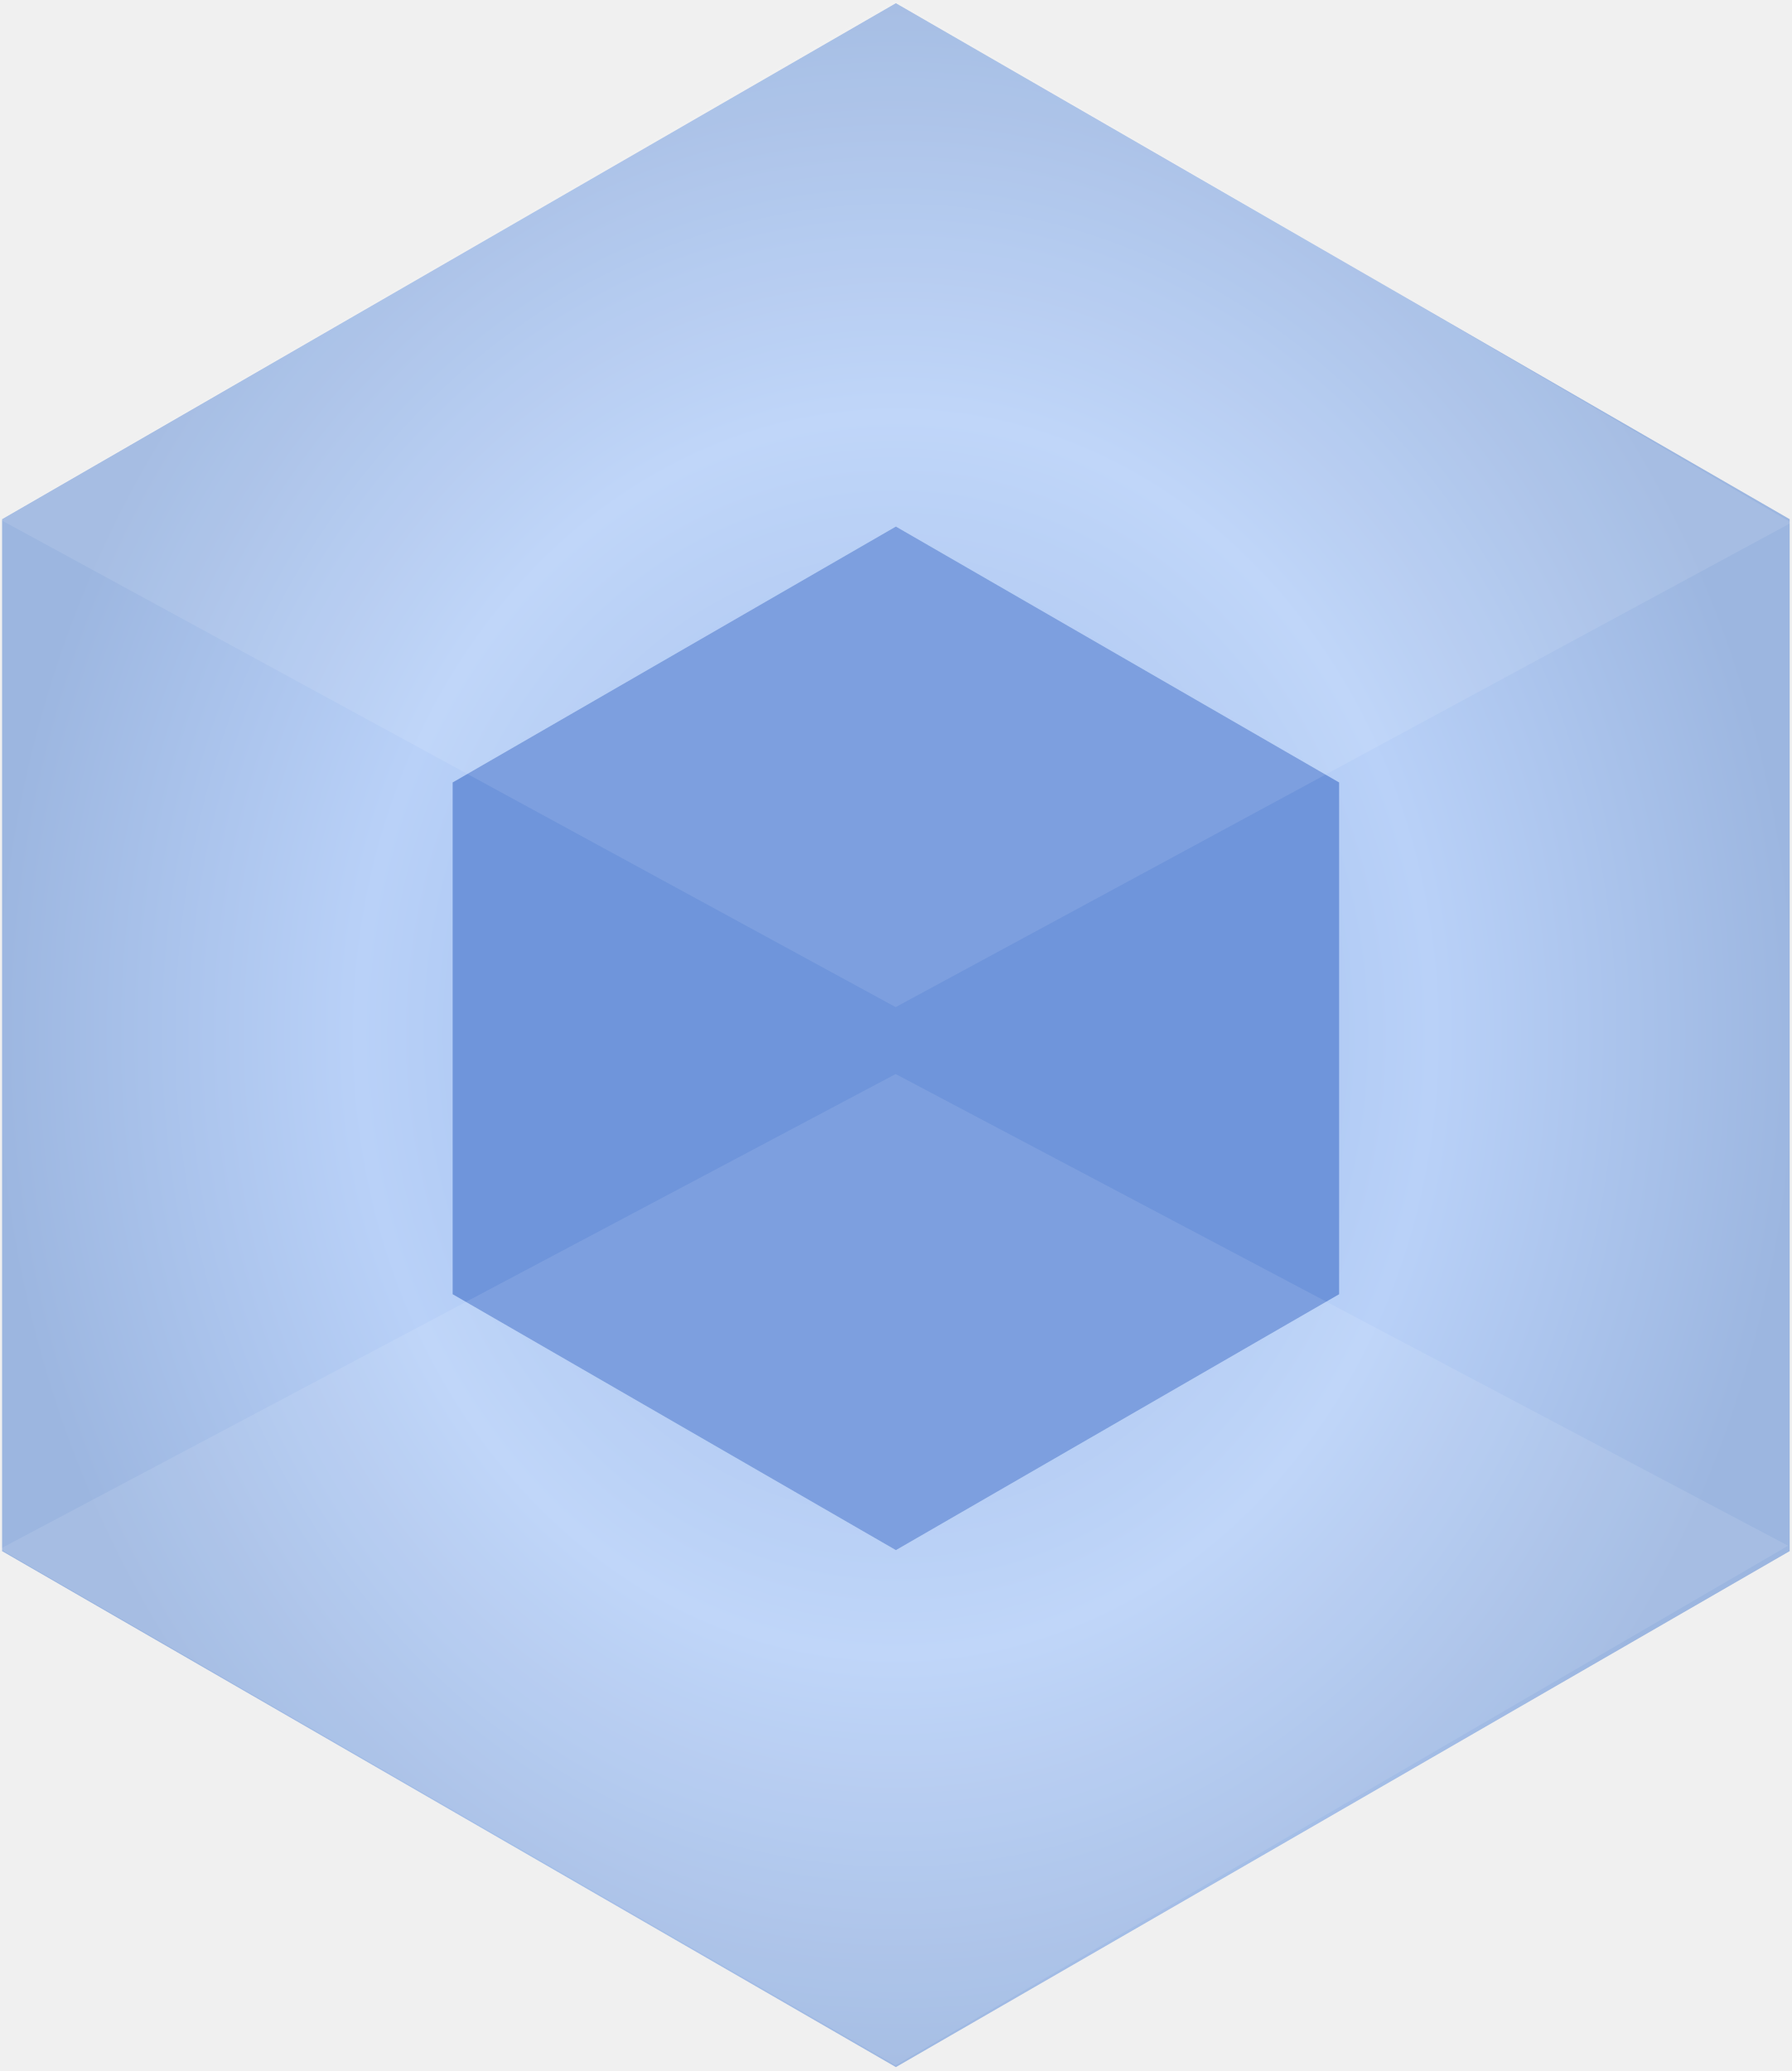
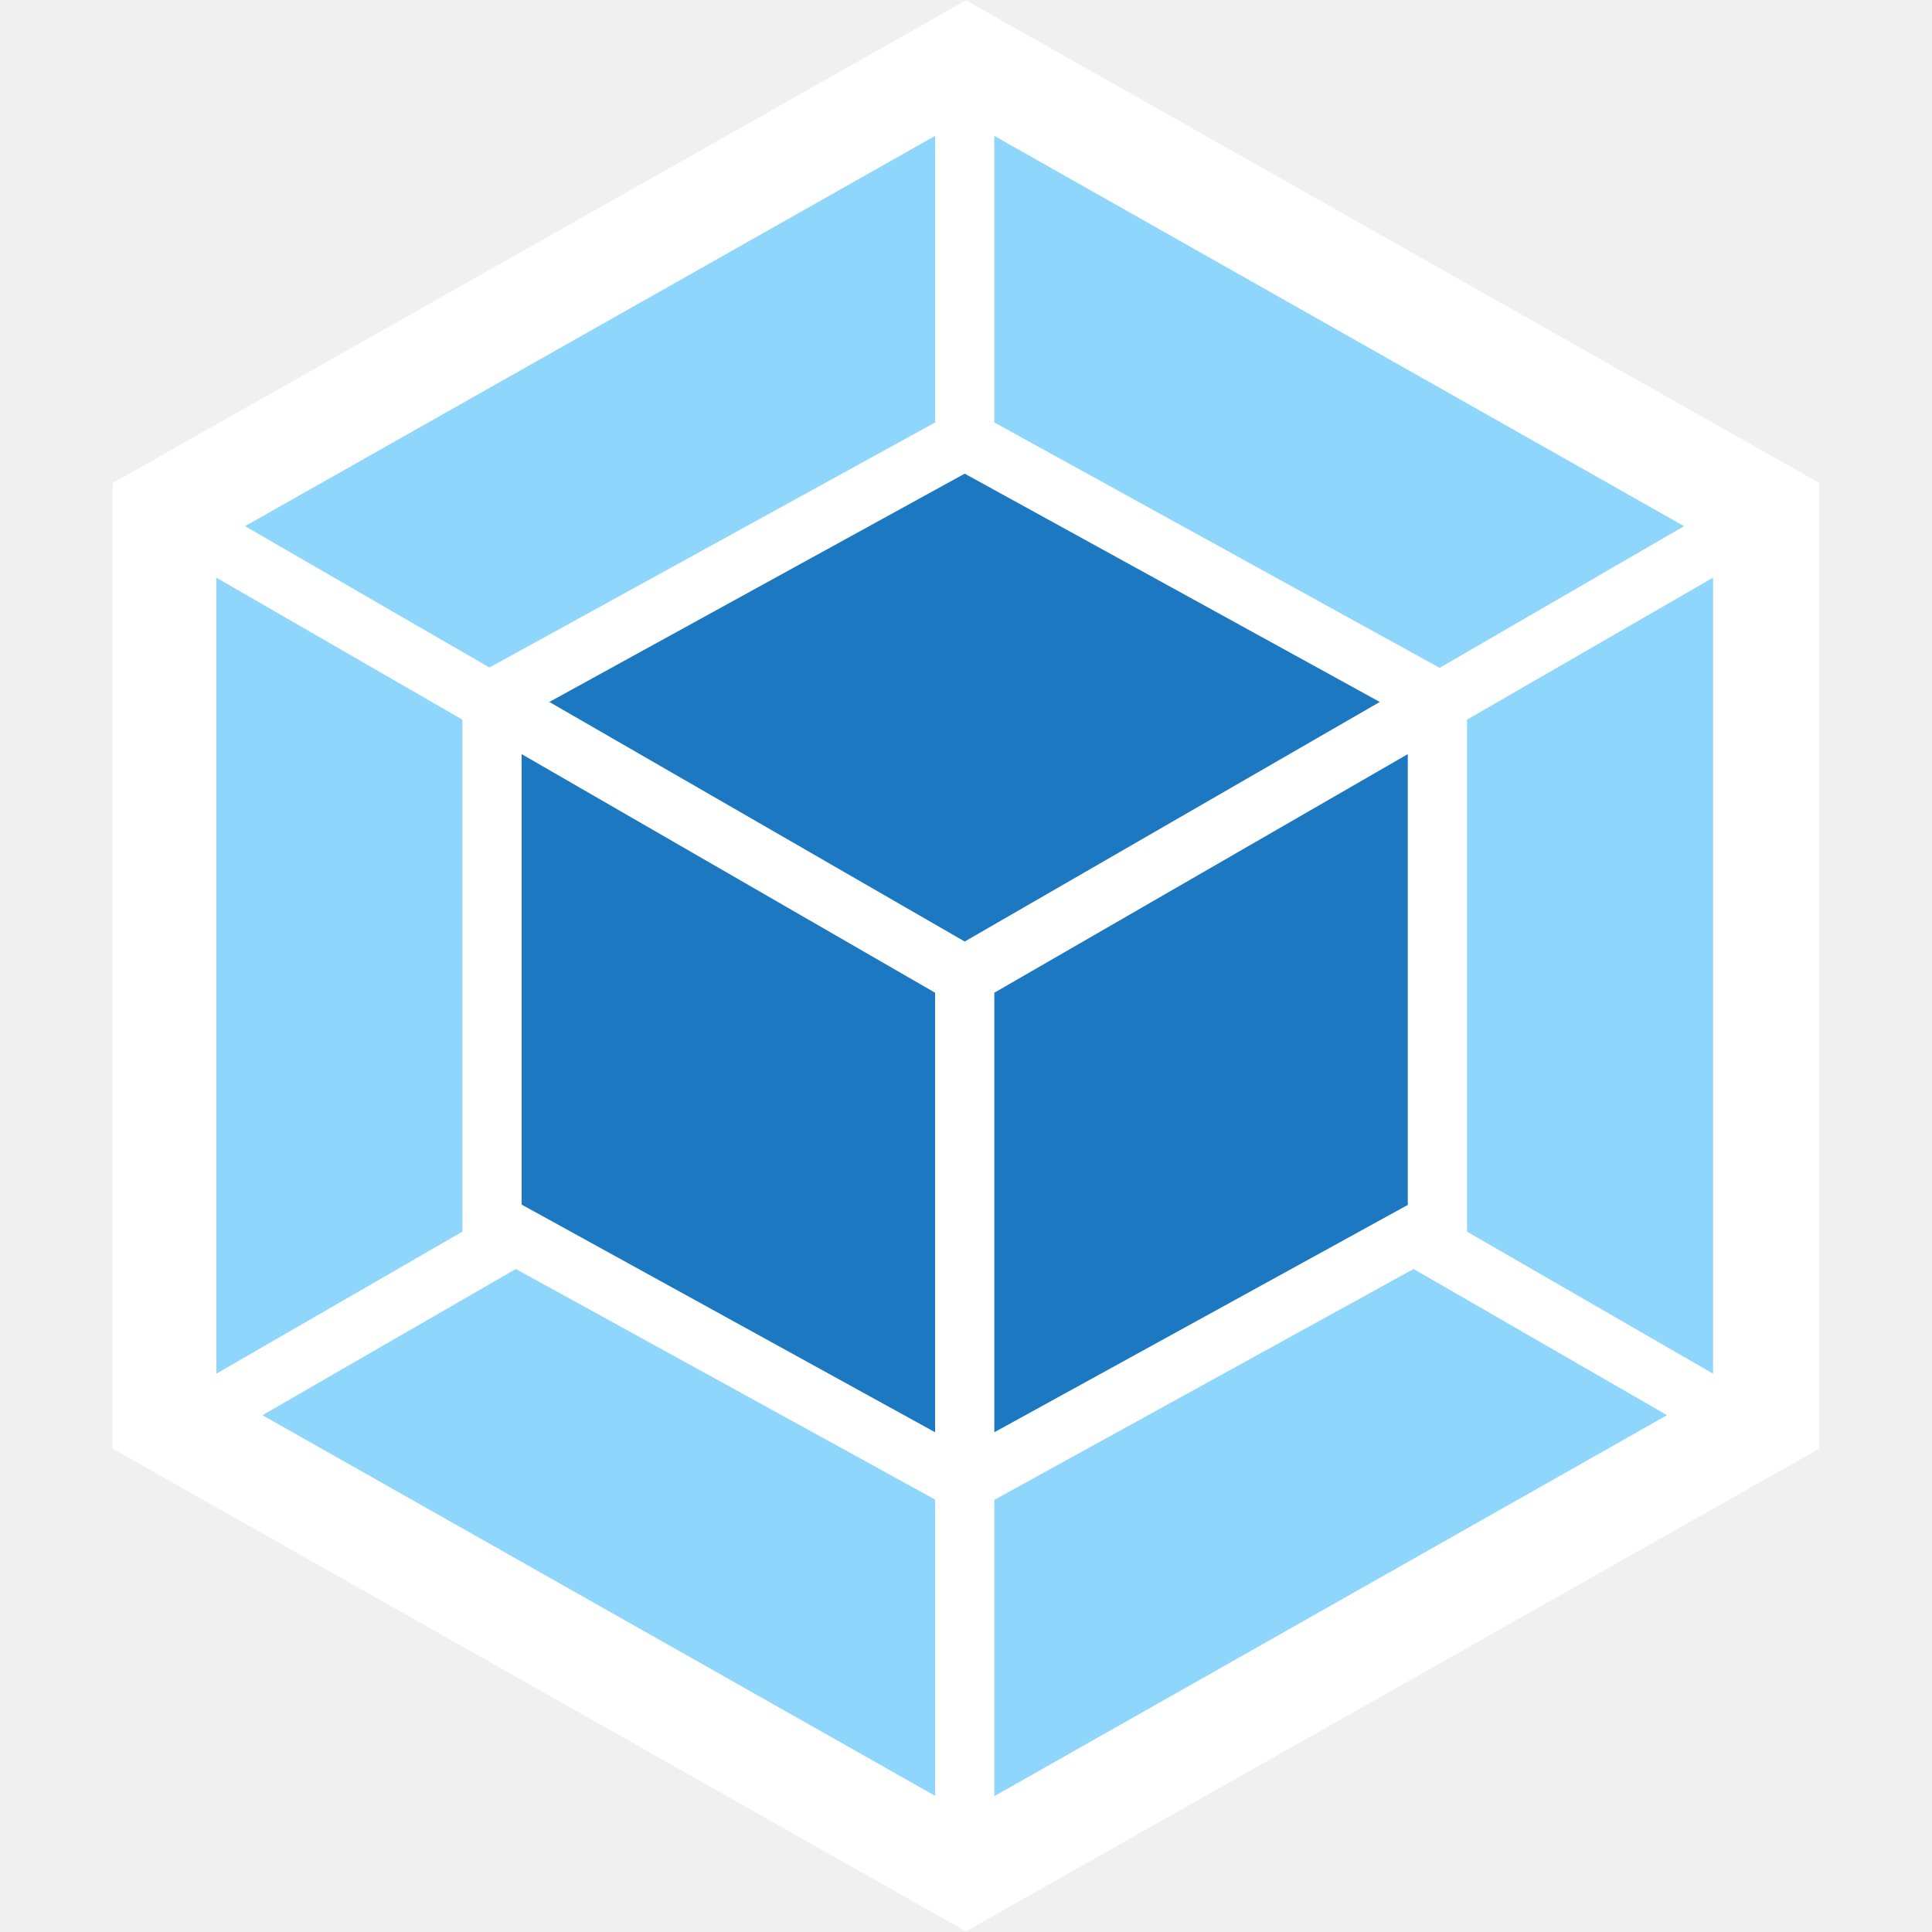
- <svg xmlns="http://www.w3.org/2000/svg" width="256px" height="296px" viewBox="0 0 256 296" version="1.1" preserveAspectRatio="xMinYMin meet">
-   <defs>
-     <radialGradient cx="50%" cy="50%" fx="50%" fy="50%" r="50%" id="radialGradient-1">
-       <stop stop-color="#93B4E7" offset="0%" />
-       <stop stop-color="#B9D1F8" offset="59.273%" />
-       <stop stop-color="#9CB6E0" offset="100%" />
-     </radialGradient>
-   </defs>
-   <g>
-     <path d="M128.032,0.456 L0.298,74.203 L0.298,221.698 L128.032,295.446 L255.767,221.698 L255.767,74.203 L128.032,0.456 Z" fill="url(#radialGradient-1)" />
-     <path d="M128.034,75.263 L64.69,111.834 L64.69,184.978 L128.034,221.55 L191.378,184.978 L191.378,111.834 L128.034,75.263 Z" fill="#6F95DB" />
-     <g fill="#FFFFFF" fill-opacity="0.1">
-       <path d="M128,0 L0,74.249 L128,143.943 L256,74.705 L128,0 Z" />
-     </g>
-     <g transform="translate(0, 153.5089)" fill="#FFFFFF" fill-opacity="0.1">
-       <path d="M128,0 L0,67.872 L128,141.665 L255.544,67.416 L128,0 Z" />
-     </g>
-   </g>
+ <svg xmlns="http://www.w3.org/2000/svg" viewBox="0 0 600 600">
+   <path fill="#FFF" d="M300 .1L565 150v299.9L300 599.8 35 449.9V150z" />
+   <path fill="#8ED6FB" d="M517.7 439.5L308.8 557.8v-92L439 394.1l78.7 45.4zm14.3-12.9V179.4l-76.4 44.1v159l76.4 44.1zM81.5 439.5l208.9 118.2v-92l-130.2-71.6-78.7 45.4zm-14.3-12.9V179.4l76.4 44.1v159l-76.4 44.1zm8.9-263.2L290.4 42.2v89l-137.3 75.5-1.1.6-75.9-43.9zm446.9 0L308.8 42.2v89L446 206.8l1.1.6 75.9-44z" />
+   <path fill="#1C78C0" d="M290.4 444.8L162 374.1V234.2l128.4 74.1v136.5zm18.4 0l128.4-70.6v-140l-128.4 74.1v136.5zM299.6 303zm-129-85l129-70.9L428.5 218l-128.9 74.4-129-74.4z" />
</svg>
